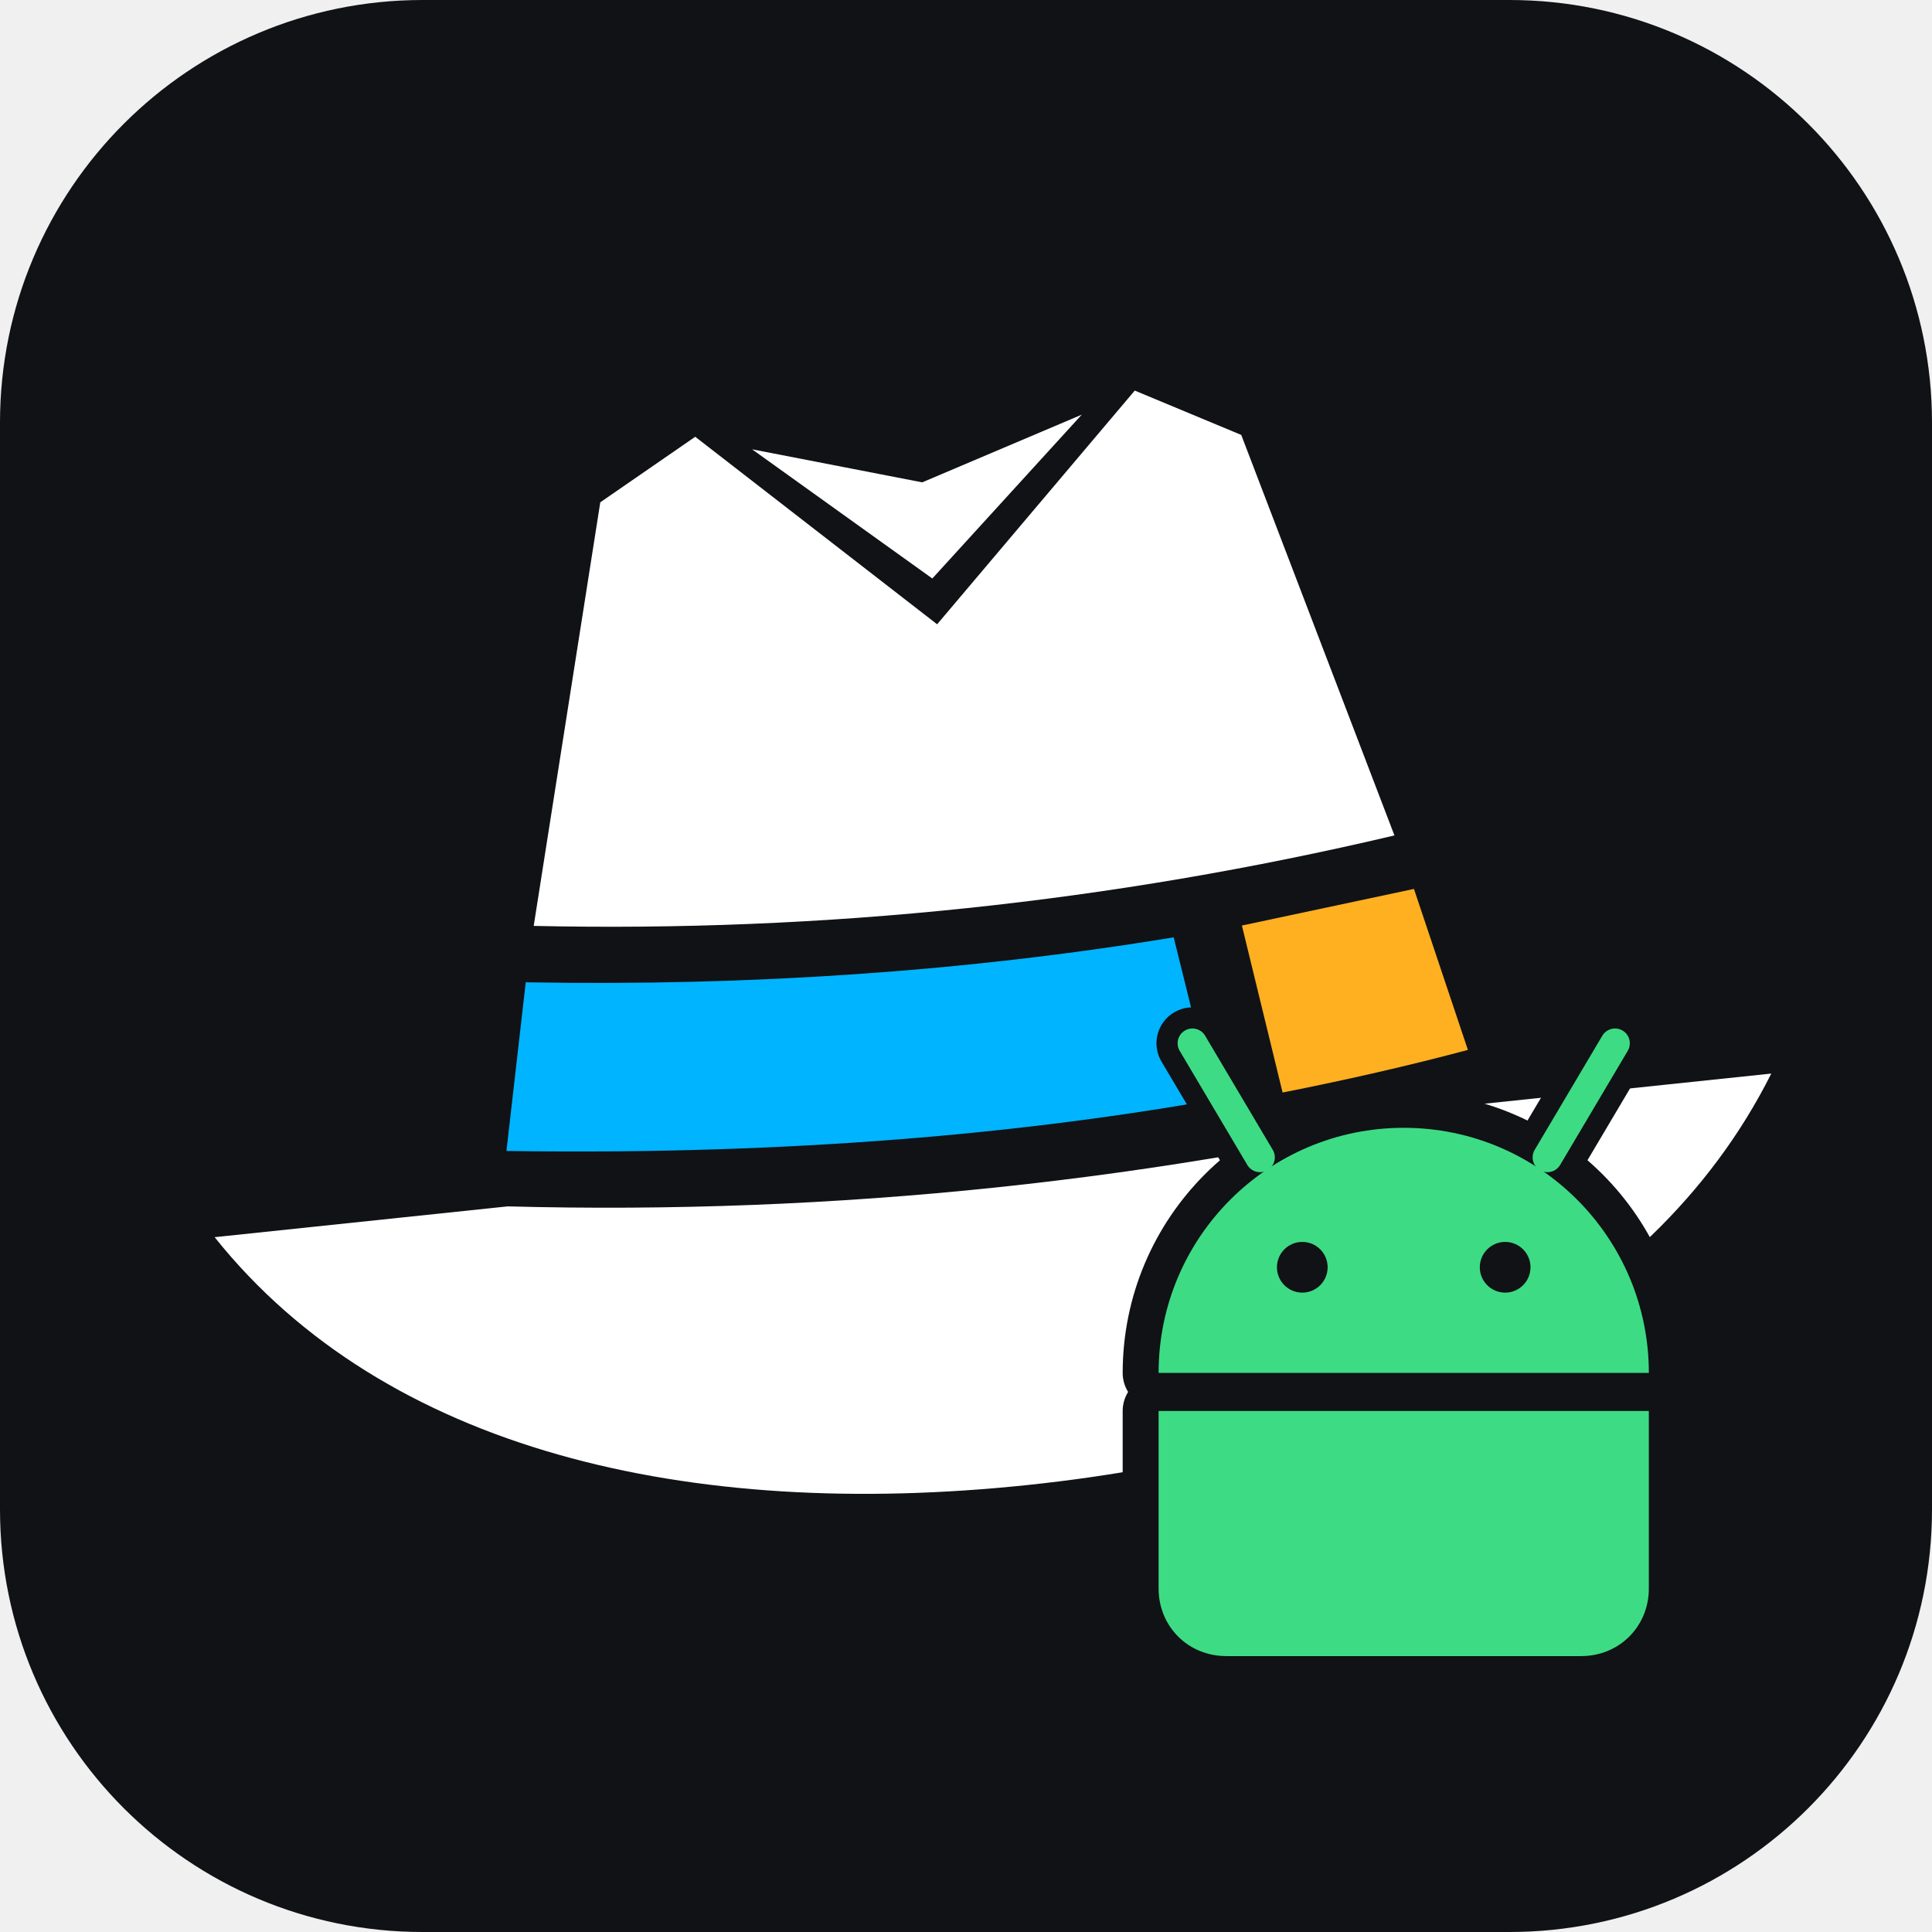
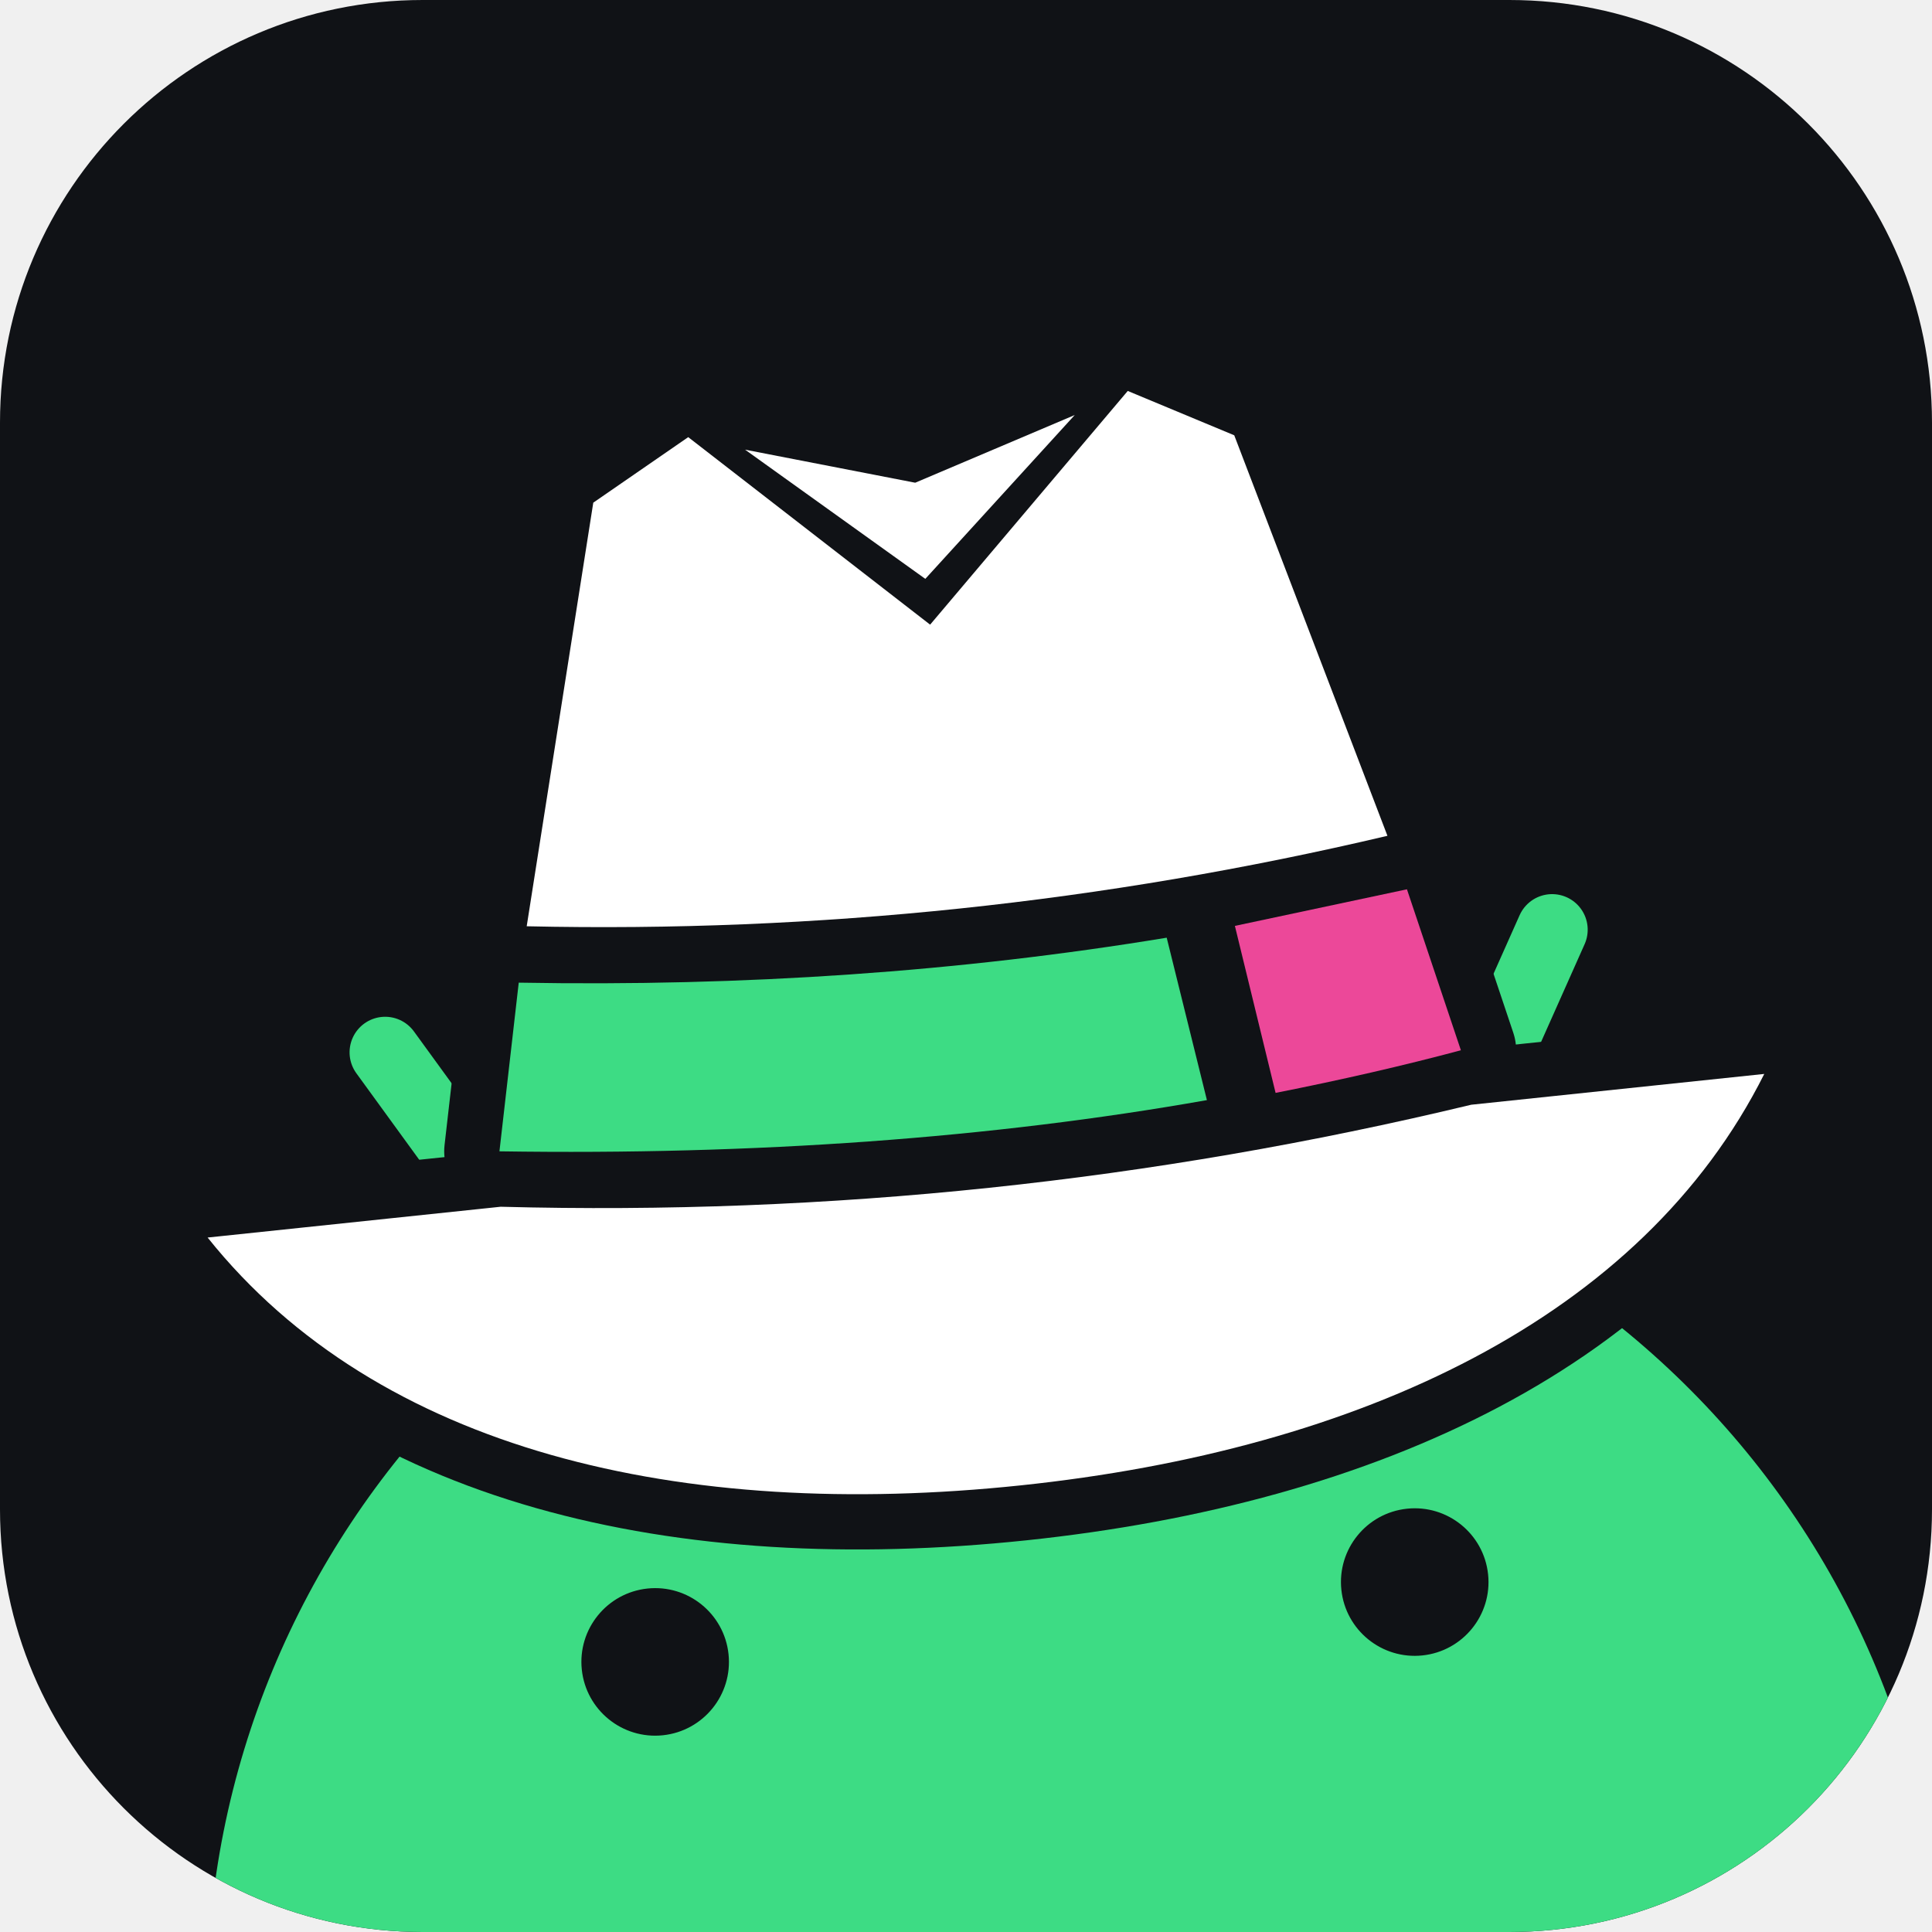
<svg xmlns="http://www.w3.org/2000/svg" viewBox="0 0 512 512" width="512" height="512">
-   <rect width="512" height="512" rx="112" fill="#101216" />
-   <g transform="translate(256, 248) scale(1.22) translate(-256, -264) rotate(-6 256 256)">
-     <g stroke="#101216" stroke-width="24" stroke-linejoin="round" fill="#101216">
-       <path d="M 162 252 L 186 162 L 208 150 L 256 196 L 304 150 L 326 162 L 350 252 Q 256 264 162 252 Z" />
-       <path d="M 220 154 L 256 165 L 292 154 L 256 186 Z" />
-       <path d="M 159 264 Q 232 273 300 269 L 305 305 Q 234 310 151 300 Z" />
-       <path d="M 315 268 Q 334 266 353 264 L 361 300 Q 342 303 320 305 Z" />
-       <path d="M 86 312 L 150 312 Q 256 326 362 312 L 426 312 C 394 362, 330 384, 256 384 C 182 384, 118 362, 86 312 Z" />
+   <defs>
+     <clipPath id="iconClip">
+       <rect width="512" height="512" rx="112" />
+     </clipPath>
+   </defs>
+   <g clip-path="url(#iconClip)">
+     <rect width="512" height="512" rx="112" fill="#101216" />
+     <g transform="rotate(-6 256 256)">
+       <g transform="translate(256, 532) scale(2.30)">
+         <line x1="-47.5" y1="-82.3" x2="-67.6" y2="-117.1" stroke="#3DDC84" stroke-width="8.2" stroke-linecap="round" />
+         <line x1="47.5" y1="-82.3" x2="67.6" y2="-117.1" stroke="#3DDC84" stroke-width="8.2" stroke-linecap="round" />
+         <path d="M -100 0 A 100 100 0 0 1 100 0 Z" fill="#3DDC84" />
+         <circle cx="-44" cy="-44" r="8.5" fill="#101216" />
+         <circle cx="44" cy="-44" r="8.5" fill="#101216" />
+         <path d="M -100 10 L 100 10 L 100 120 C 100 134, 88 146, 74 146 L -74 146 C -88 146, -100 134, -100 120 Z" fill="#3DDC84" />
+       </g>
+       <g transform="translate(256, 248) scale(1.22) translate(-256, -264)">
+         <g stroke="#101216" stroke-width="24" stroke-linejoin="round" fill="#101216">
+           <path d="M 162 252 L 186 162 L 208 150 L 256 196 L 304 150 L 326 162 L 350 252 Q 256 264 162 252 Z" />
+           <path d="M 220 154 L 256 165 L 292 154 L 256 186 Z" />
+           <path d="M 159 264 Q 232 273 300 269 L 305 305 Q 234 310 151 300 Z" />
+           <path d="M 315 268 Q 334 266 353 264 L 361 300 Q 342 303 320 305 Z" />
+           <path d="M 86 312 L 150 312 Q 256 326 362 312 L 426 312 C 394 362, 330 384, 256 384 C 182 384, 118 362, 86 312 Z" />
+         </g>
+         <path d="M 162 252 L 186 162 L 208 150 L 256 196 L 304 150 L 326 162 L 350 252 Q 256 264 162 252 Z" fill="#FFFFFF" />
+         <path d="M 220 154 L 256 165 L 292 154 L 256 186 Z" fill="#FFFFFF" />
+         <path d="M 159 264 Q 232 273 300 269 L 305 305 Q 234 310 151 300 Z" fill="#3DDC84" />
+         <path d="M 315 268 Q 334 266 353 264 L 361 300 Q 342 303 320 305 Z" fill="#EC4899" />
+         <path d="M 86 312 L 150 312 Q 256 326 362 312 L 426 312 C 394 362, 330 384, 256 384 C 182 384, 118 362, 86 312 Z" fill="#FFFFFF" />
+       </g>
    </g>
-     <path d="M 162 252 L 186 162 L 208 150 L 256 196 L 304 150 L 326 162 L 350 252 Q 256 264 162 252 Z" fill="#FFFFFF" />
-     <path d="M 220 154 L 256 165 L 292 154 L 256 186 Z" fill="#FFFFFF" />
-     <path d="M 159 264 Q 232 273 300 269 L 305 305 Q 234 310 151 300 Z" fill="#00B4FF" />
-     <path d="M 315 268 Q 334 266 353 264 L 361 300 Q 342 303 320 305 Z" fill="#FFB020" />
-     <path d="M 86 312 L 150 312 Q 256 326 362 312 L 426 312 C 394 362, 330 384, 256 384 C 182 384, 118 362, 86 312 Z" fill="#FFFFFF" />
-   </g>
-   <g transform="translate(372, 356) scale(0.56)">
-     <g fill="#101216" stroke="#101216" stroke-width="34" stroke-linejoin="round" stroke-linecap="round">
-       <line x1="-68" y1="-88" x2="-100" y2="-142" />
-       <line x1="68" y1="-88" x2="100" y2="-142" />
-       <path d="M -116 14 A 116 116 0 0 1 116 14 Z" />
-       <path d="M -116 32 L 116 32 L 116 116 C 116 134, 102 148, 84 148 L -84 148 C -102 148, -116 134, -116 116 Z" />
-     </g>
-     <line x1="-68" y1="-88" x2="-100" y2="-142" stroke="#3DDC84" stroke-width="14" stroke-linecap="round" />
-     <line x1="68" y1="-88" x2="100" y2="-142" stroke="#3DDC84" stroke-width="14" stroke-linecap="round" />
-     <path d="M -116 14 A 116 116 0 0 1 116 14 Z" fill="#3DDC84" />
-     <circle cx="-48" cy="-36" r="12" fill="#101216" />
-     <circle cx="48" cy="-36" r="12" fill="#101216" />
-     <path d="M -116 32 L 116 32 L 116 116 C 116 134, 102 148, 84 148 L -84 148 C -102 148, -116 134, -116 116 Z" fill="#3DDC84" />
  </g>
</svg>
